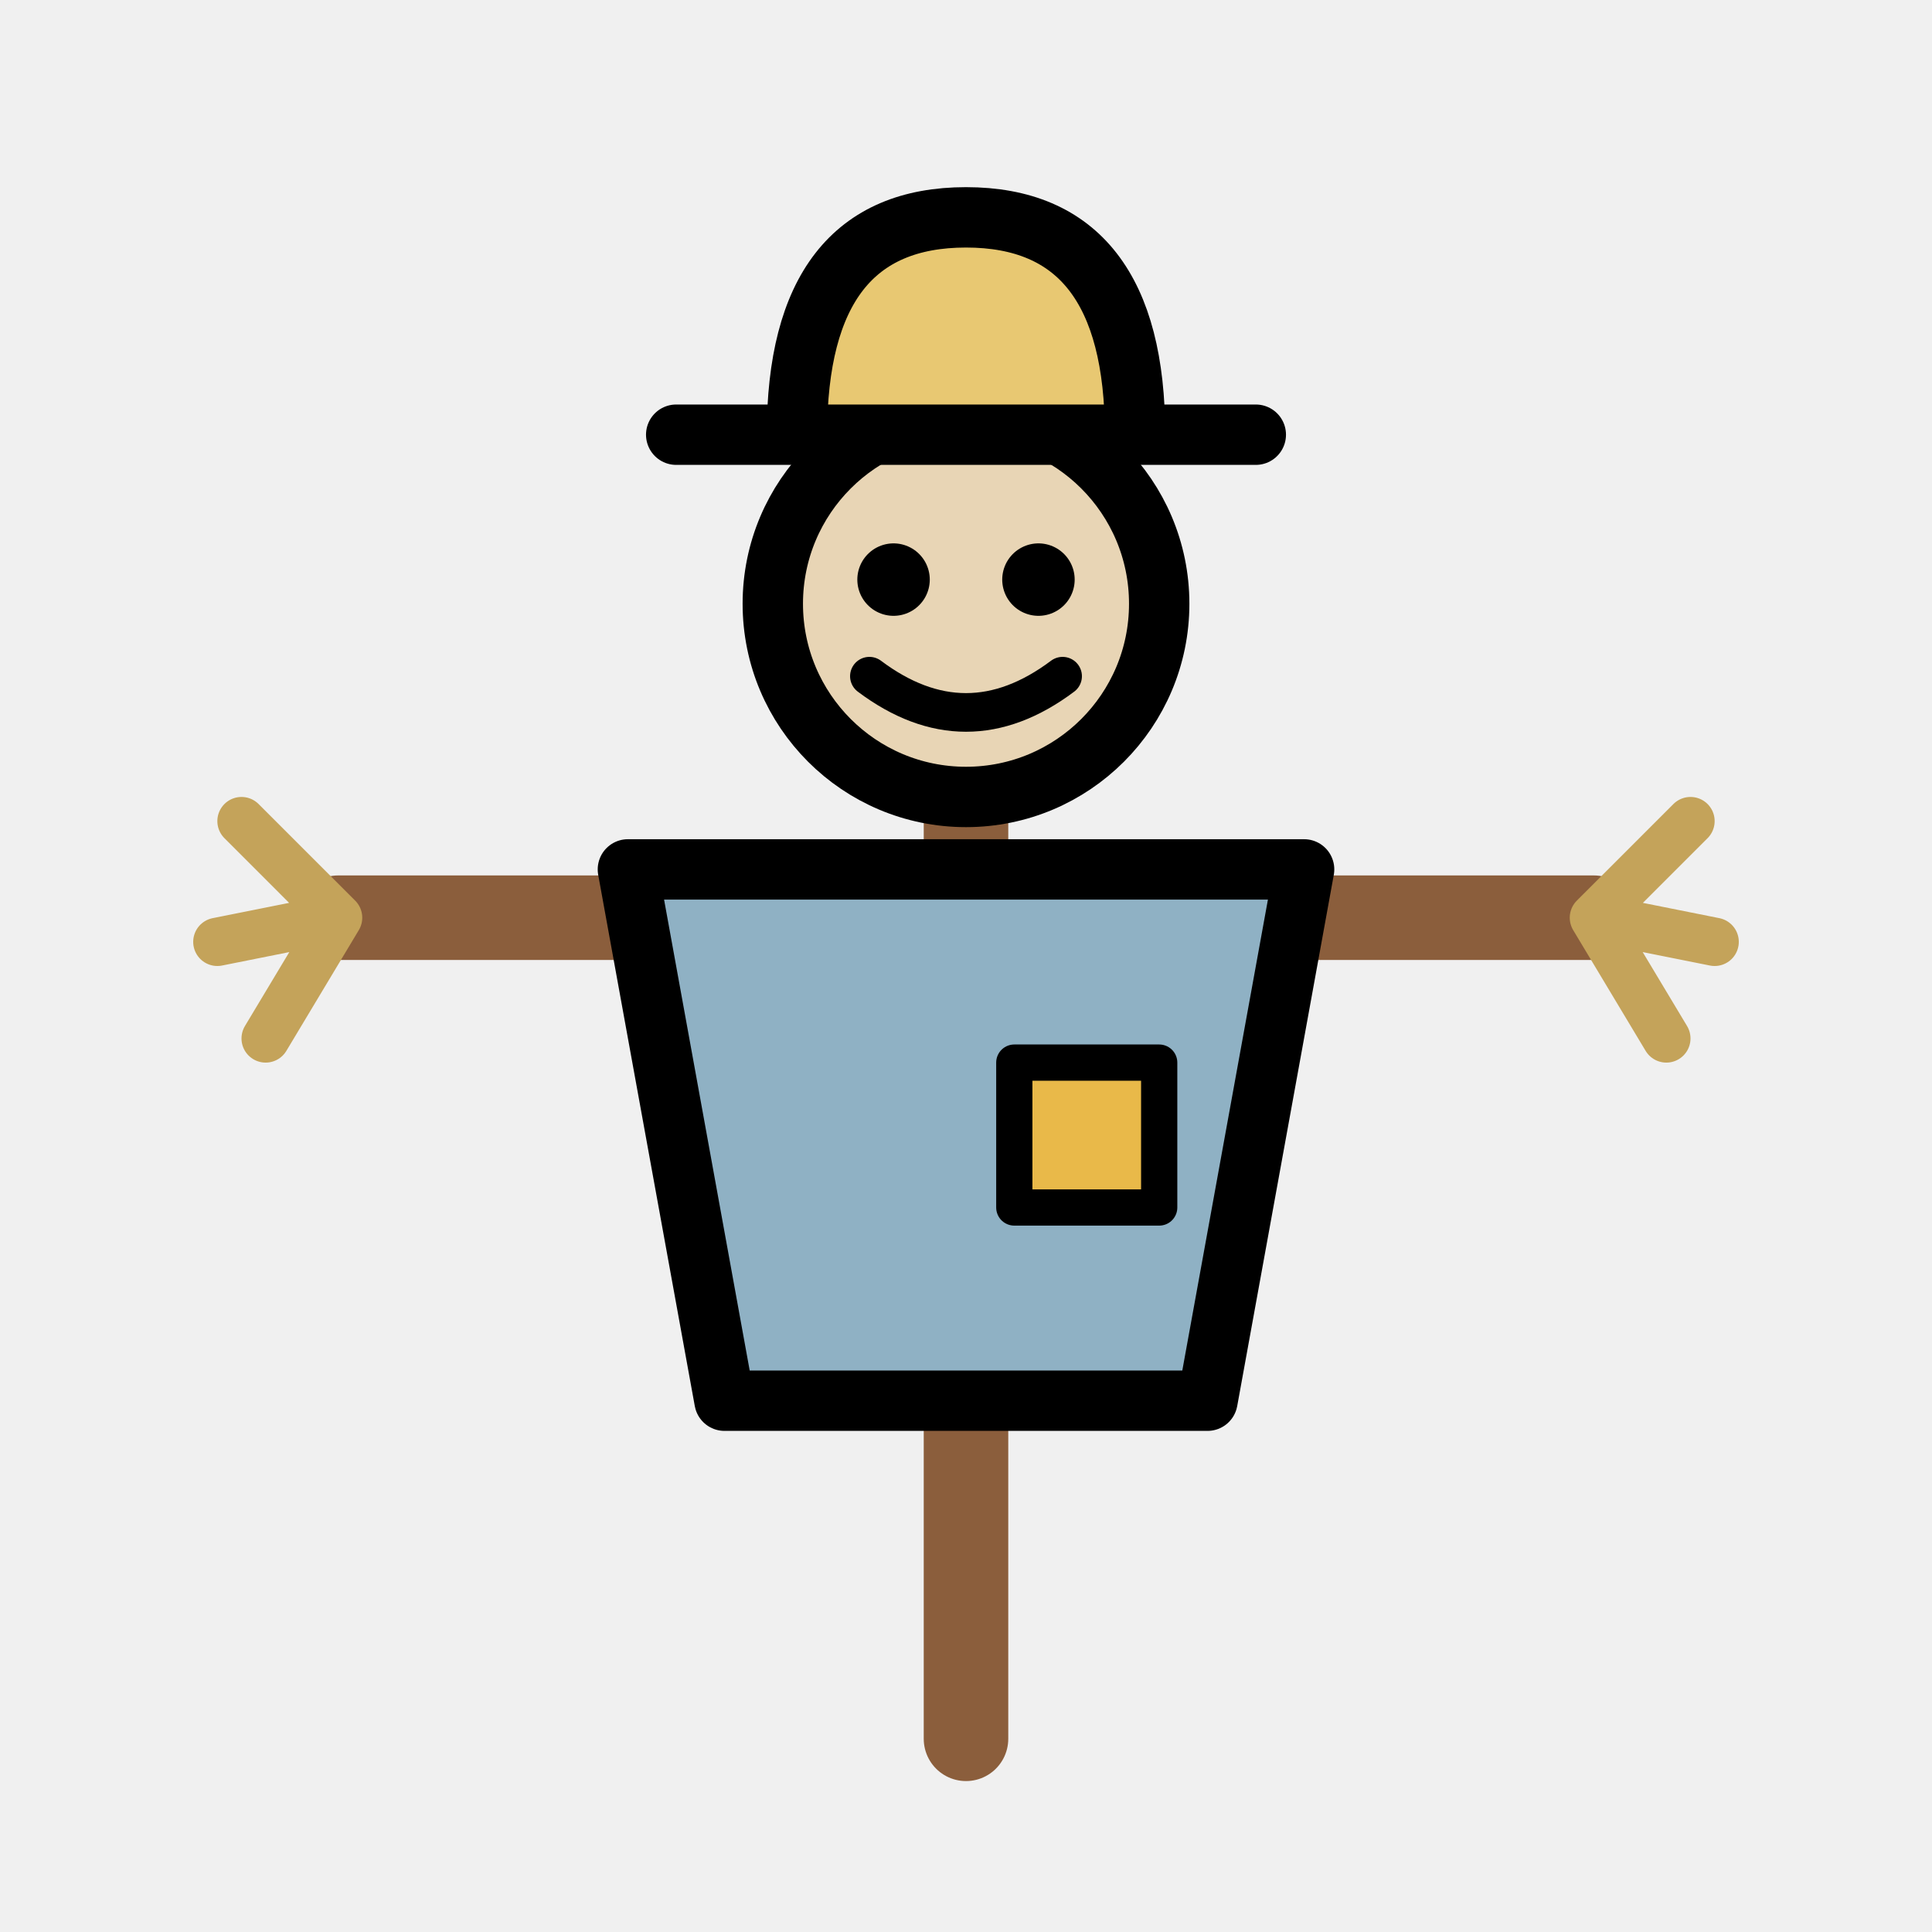
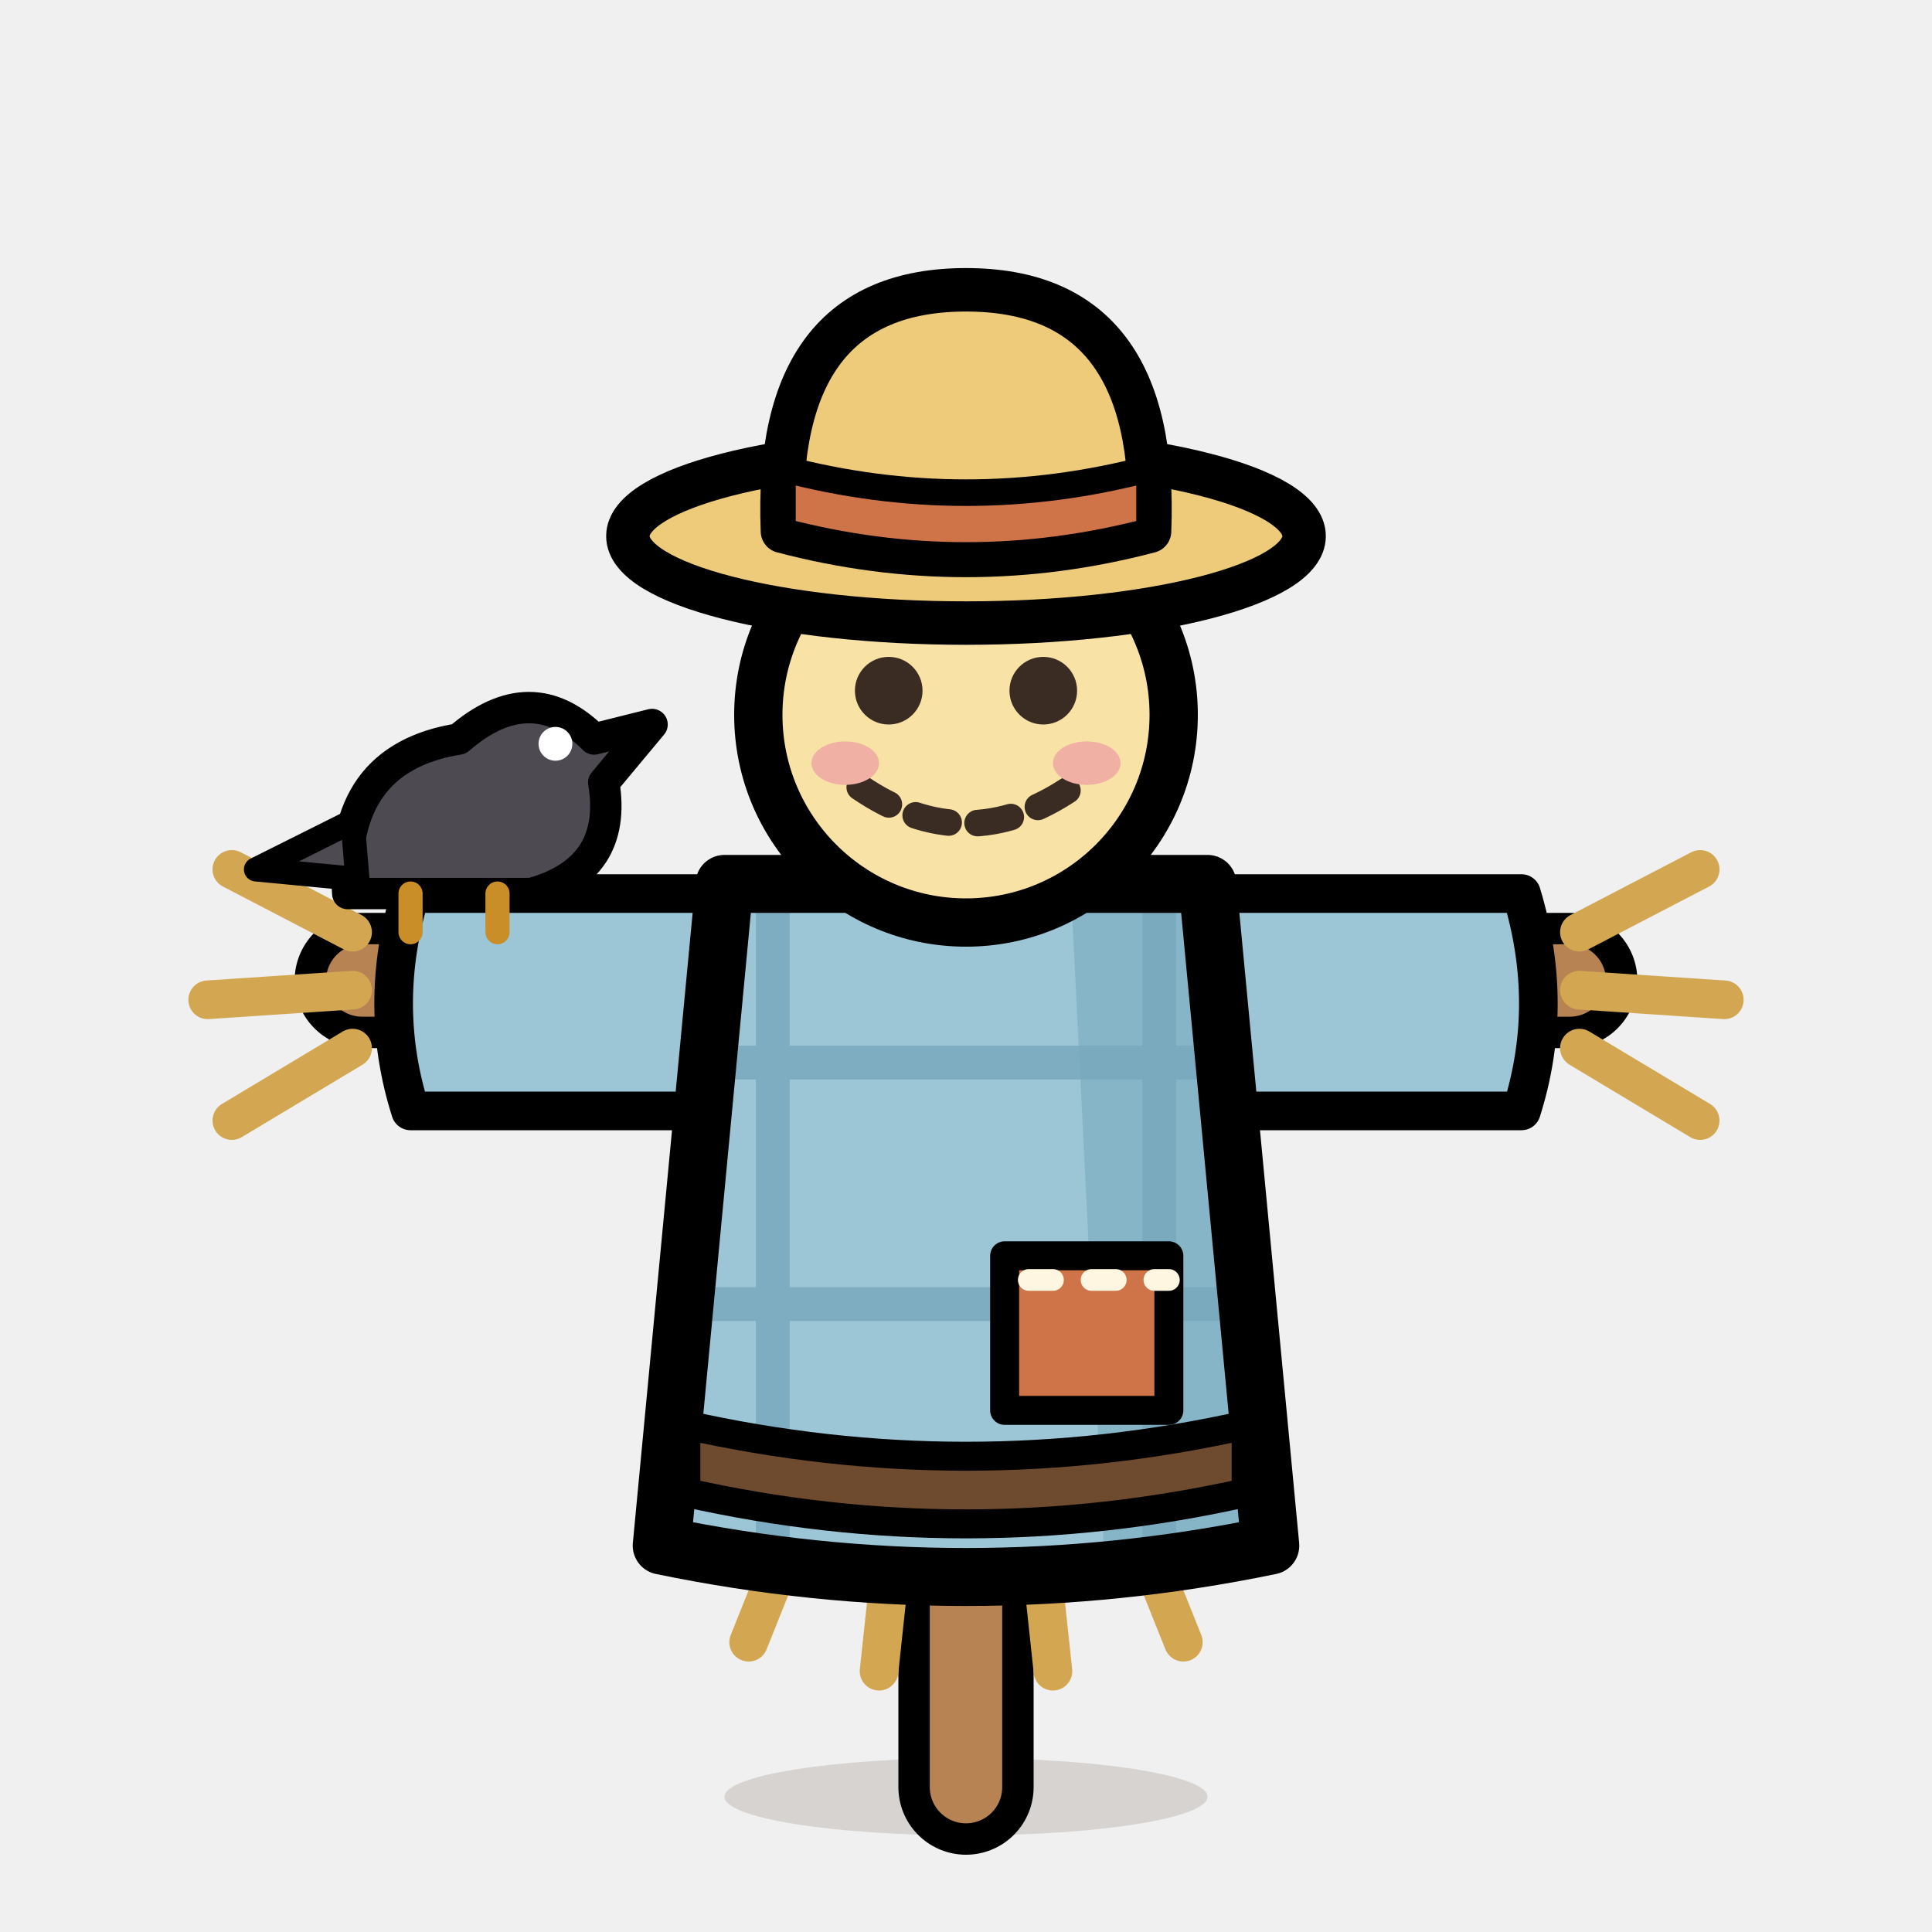
- <svg xmlns="http://www.w3.org/2000/svg" viewBox="0 0 80 80" role="img" aria-label="Scarecrow / 稻草人">
-   <style>.pastoral-sway{animation:pastoral-sway 3.6s ease-in-out infinite;transform-box:fill-box;transform-origin:50% 100%}@keyframes pastoral-sway{0%,100%{transform:rotate(-4deg)}50%{transform:rotate(4deg)}}@media (prefers-reduced-motion:reduce){.pastoral-float,.pastoral-sway,.pastoral-spin,.pastoral-pulse,.pastoral-pop,.pastoral-drip{animation:none!important}}</style>
-   <g class="pastoral-sway">
-     <path d="M40 72 V30 M14 38 H66" fill="none" stroke="#8B5E3C" stroke-width="3.5" stroke-linecap="round" stroke-linejoin="round" />
-     <path d="M26 36 H54 L50 58 H30Z" fill="#8FB1C4" stroke="currentColor" stroke-width="2.5" stroke-linecap="round" stroke-linejoin="round" />
-     <rect x="42" y="44" width="6" height="6" fill="#E9B949" stroke="currentColor" stroke-width="1.5" stroke-linecap="round" stroke-linejoin="round" />
-     <g fill="none" stroke="#C4A35A" stroke-width="2" stroke-linecap="round" stroke-linejoin="round">
-       <path d="M14 38 L10 34 M14 38 L9 39 M14 38 L11 43 M66 38 L70 34 M66 38 L71 39 M66 38 L69 43" />
+ <svg xmlns="http://www.w3.org/2000/svg" id="pastoral-scarecrow-root" viewBox="0 0 80 80" role="img" aria-label="Scarecrow / 稻草人" stroke-linecap="round" stroke-linejoin="round">
+   <style>#pastoral-scarecrow-root,#pastoral-scarecrow-root g{animation-play-state:inherit}.pastoral-scarecrow-motion{animation:pastoral-scarecrow-sway 4s ease-in-out infinite;animation-play-state:inherit;transform-box:view-box;transform-origin:40px 74px}@keyframes pastoral-scarecrow-sway{0%,100%{transform:rotate(-3deg)}50%{transform:rotate(3deg)}}@media (prefers-reduced-motion:reduce){.pastoral-scarecrow-motion{animation:none!important;transform:none!important}}</style>
+   <defs>
+     <path id="pastoral-scarecrow-1" d="M30 36.6 H50 L52.6 64 Q40 66.6 27.4 64Z" />
+     <clipPath id="pastoral-scarecrow-1c">
+       <use href="#pastoral-scarecrow-1" />
+     </clipPath>
+     <circle id="pastoral-scarecrow-2" cx="40" cy="29.6" r="8.6" />
+     <clipPath id="pastoral-scarecrow-2c">
+       <use href="#pastoral-scarecrow-2" />
+     </clipPath>
+   </defs>
+   <ellipse cx="40" cy="74.4" rx="10" ry="1.6" fill="#4B3A2A" opacity=".16" />
+   <g class="pastoral-scarecrow-motion">
+     <path d="M40 74 V40 M15 40.6 H65" fill="none" stroke="currentColor" stroke-width="5.6" />
+     <path d="M40 74 V40 M15 40.6 H65" fill="none" stroke="#B88352" stroke-width="3" />
+     <path d="M14.6 38.6 l-5 -2.6 M14.6 41 l-6 .4 M14.6 43.4 l-5 3 M65.4 38.6 l5 -2.6 M65.4 41 l6 .4 M65.4 43.4 l5 3 M33 63 l-2 5 M37 63.6 l-.6 5.6 M43 63.6 l.6 5.6 M47 63 l2 5" fill="none" stroke="#D3A752" stroke-width="1.6" />
+     <path d="M17 37 H34 L33 46 H17 Q15.6 41.6 17 37Z M63 37 H46 L47 46 H63 Q64.4 41.6 63 37Z" fill="#9CC5D6" stroke="currentColor" stroke-width="1.6" />
+     <use href="#pastoral-scarecrow-1" fill="#9CC5D6" />
+     <g clip-path="url(#pastoral-scarecrow-1c)">
+       <path d="M32 36 V66 M48 36 V66 M26 44 H54 M26 54 H54" fill="none" stroke="#77A7BC" stroke-width="1.4" opacity="0.8" />
+       <path d="M44 30 H60 V70 H46Z" fill="#77A7BC" opacity="0.55" />
    </g>
-     <circle cx="40" cy="25" r="8" fill="#E8D5B5" stroke="currentColor" stroke-width="2.5" stroke-linecap="round" stroke-linejoin="round" />
-     <path d="M37 24 L37 24 M43 24 L43 24" fill="none" stroke="currentColor" stroke-width="3" stroke-linecap="round" stroke-linejoin="round" />
-     <path d="M36 28 Q40 31 44 28" fill="none" stroke="currentColor" stroke-width="1.6" stroke-linecap="round" stroke-linejoin="round" />
-     <path d="M28 18 H52 M33 18 Q33 9 40 9 Q47 9 47 18" fill="#E8C872" stroke="currentColor" stroke-width="2.5" stroke-linecap="round" stroke-linejoin="round" />
+     <use href="#pastoral-scarecrow-1" fill="none" stroke="currentColor" stroke-width="2.4" />
+     <path d="M41.6 52 H48.4 V58.4 H41.6Z" fill="#CF7448" stroke="currentColor" stroke-width="1.2" />
+     <path d="M42.6 53 h1 m1.6 0 h1 m1.6 0 h.6" fill="none" stroke="#FFF6E2" stroke-width="0.9" />
+     <path d="M28.4 59 Q40 61.6 51.6 59 V61.8 Q40 64.4 28.4 61.8Z" fill="#6E4A2E" stroke="currentColor" stroke-width="1.2" />
+     <use href="#pastoral-scarecrow-2" fill="#F8E2A6" />
+     <g clip-path="url(#pastoral-scarecrow-2c)">
+       <path d="M43 18 Q52 28 44 40 H52 V18Z" fill="#EDCB7A" opacity="0.9" />
+     </g>
+     <use href="#pastoral-scarecrow-2" fill="none" stroke="currentColor" stroke-width="2" />
+     <circle cx="36.8" cy="28.6" r="1.4" fill="#3A2C22" />
+     <circle cx="43.2" cy="28.6" r="1.4" fill="#3A2C22" />
+     <path d="M35.6 32.6 Q40 35.6 44.4 32.6" fill="none" stroke="#3A2C22" stroke-width="1.1" stroke-dasharray="1.4 1.2" />
+     <ellipse cx="35" cy="31.6" rx="1.4" ry="0.9" fill="#F0B0A4" />
+     <ellipse cx="45" cy="31.6" rx="1.4" ry="0.9" fill="#F0B0A4" />
+     <ellipse cx="40" cy="22.2" rx="14" ry="3.6" fill="#EDCB7A" stroke="currentColor" stroke-width="1.8" />
+     <path d="M32.4 22 Q32 12 40 12 Q48 12 47.6 22 Q40 24 32.4 22Z" fill="#EDCB7A" stroke="currentColor" stroke-width="1.8" />
+     <path d="M32.4 19.4 Q40 21.4 47.6 19.4 V22 Q40 24 32.4 22Z" fill="#CF7448" stroke="currentColor" stroke-width="1.1" />
+     <path d="M14.4 37 Q14 31.4 19 30.6 Q22 28 24.6 30.6 L27 30 L25 32.4 Q25.6 36 22 37Z" fill="#4D4A52" stroke="currentColor" stroke-width="1.3" />
+     <circle cx="23" cy="30.8" r="0.7" fill="#FFFFFF" />
+     <path d="M17 37 V38.6 M20.6 37 V38.6" fill="none" stroke="#C98E28" stroke-width="1" />
+     <path d="M14.6 34 L10.6 36 L14.8 36.4Z" fill="#4D4A52" stroke="currentColor" stroke-width="1" />
  </g>
</svg>
